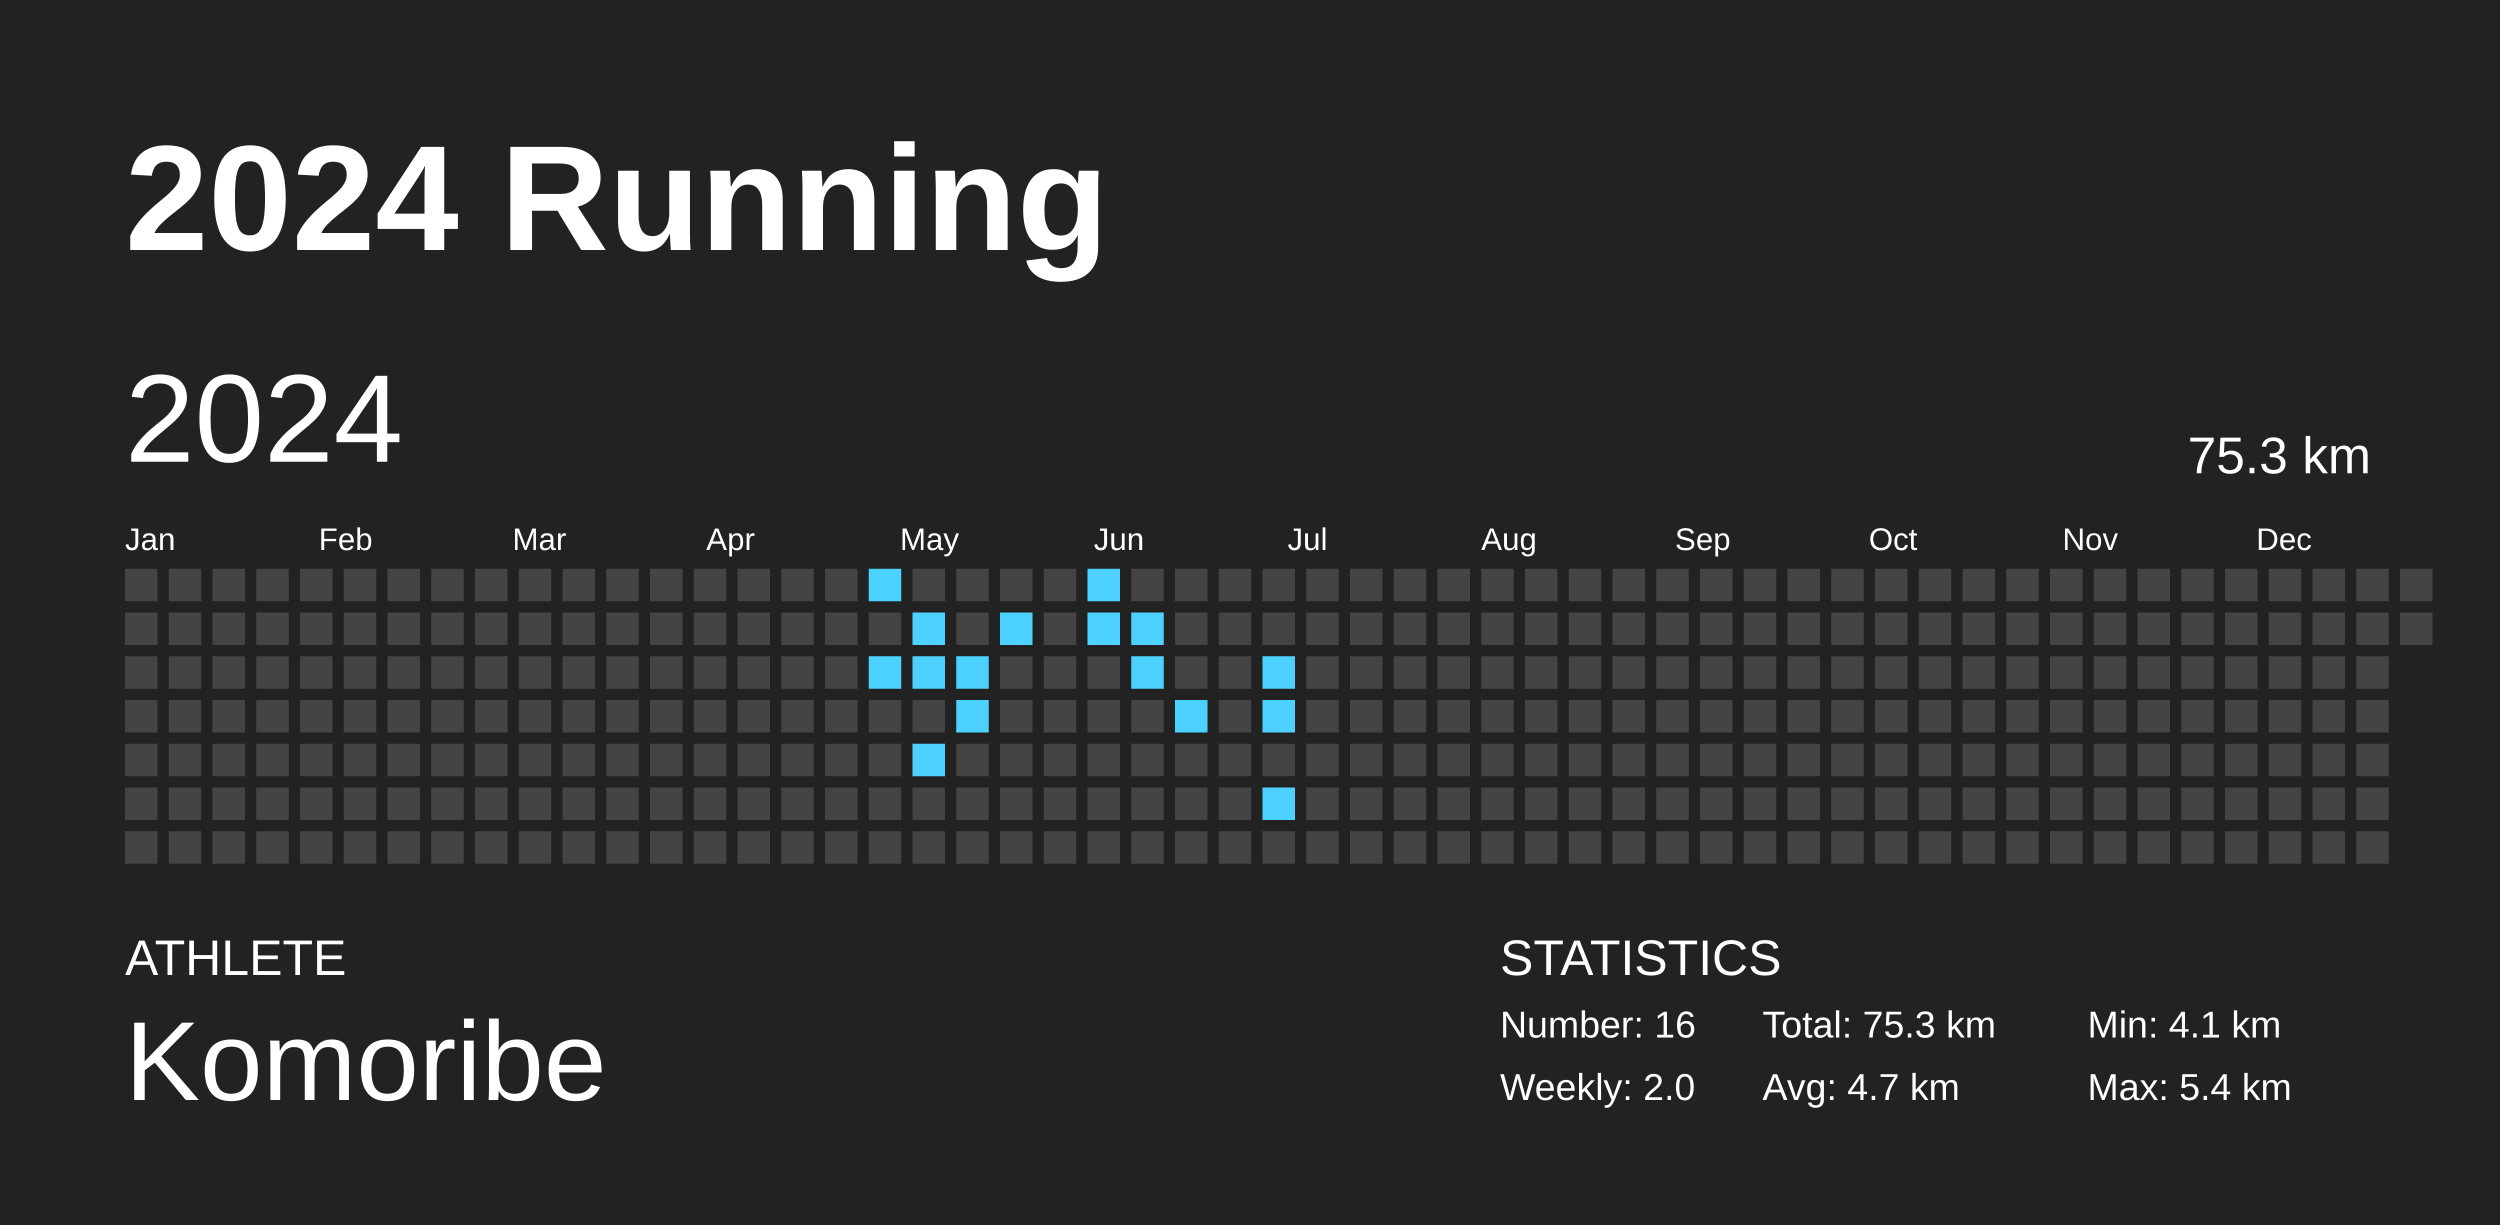
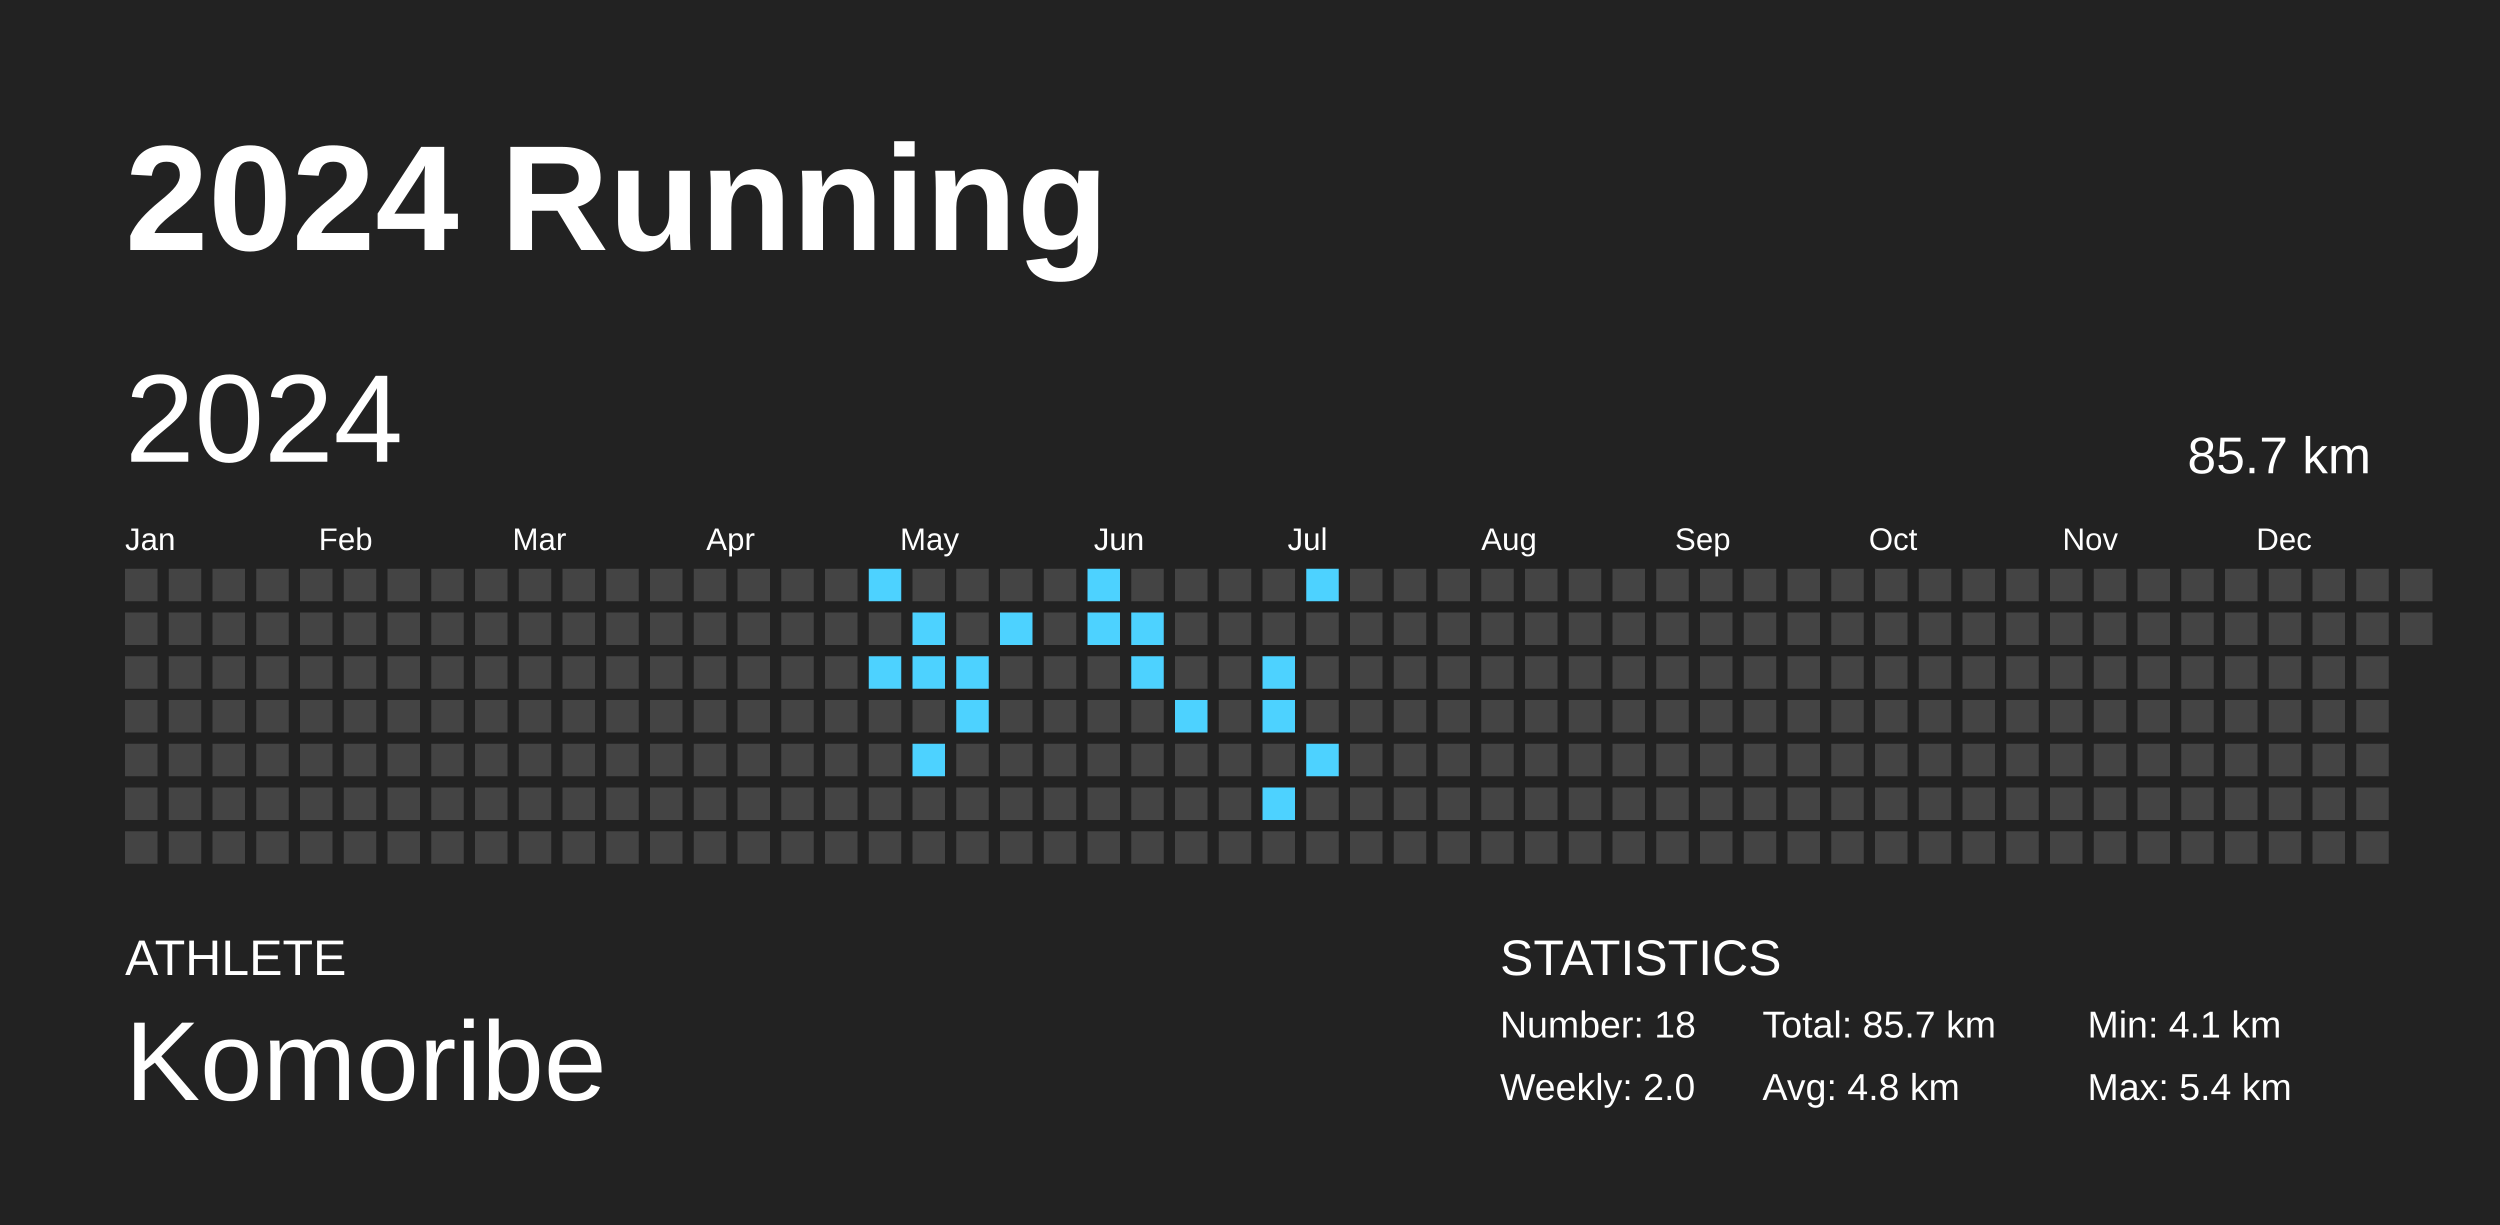
<svg xmlns="http://www.w3.org/2000/svg" baseProfile="full" height="98mm" version="1.1" viewBox="0,0,200,98" width="200mm">
  <defs />
  <rect fill="#222222" height="98" width="200" x="0" y="0" />
  <text fill="#FFFFFF" style="font-size:12px; font-family:Arial; font-weight:bold;" x="10" y="20">2024 Running</text>
  <text fill="#FFFFFF" style="font-size:4px; font-family:Arial" x="10" y="78">ATHLETE</text>
  <text fill="#FFFFFF" style="font-size:9px; font-family:Arial" x="10" y="88">Komoribe</text>
  <text fill="#FFFFFF" style="font-size:4px; font-family:Arial" x="120" y="78">STATISTICS</text>
-   <text fill="#FFFFFF" style="font-size:3px; font-family:Arial" x="120" y="83">Number: 16</text>
+   <text fill="#FFFFFF" style="font-size:3px; font-family:Arial" x="120" y="83">Number: 18</text>
  <text fill="#FFFFFF" style="font-size:3px; font-family:Arial" x="120" y="88">Weekly: 2.0</text>
-   <text fill="#FFFFFF" style="font-size:3px; font-family:Arial" x="141" y="83">Total: 75.3 km</text>
-   <text fill="#FFFFFF" style="font-size:3px; font-family:Arial" x="141" y="88">Avg: 4.7 km</text>
+   <text fill="#FFFFFF" style="font-size:3px; font-family:Arial" x="141" y="83">Total: 85.7 km</text>
+   <text fill="#FFFFFF" style="font-size:3px; font-family:Arial" x="141" y="88">Avg: 4.8 km</text>
  <text fill="#FFFFFF" style="font-size:3px; font-family:Arial" x="167" y="83">Min: 4.1 km</text>
  <text fill="#FFFFFF" style="font-size:3px; font-family:Arial" x="167" y="88">Max: 5.4 km</text>
  <text dominant-baseline="hanging" fill="#FFFFFF" style="font-size:10.0px; font-family:Arial;" x="10" y="30">2024</text>
-   <text dominant-baseline="hanging" fill="#FFFFFF" style="font-size:4.125px; font-family:Arial;" x="175" y="35">75.3 km</text>
+   <text dominant-baseline="hanging" fill="#FFFFFF" style="font-size:4.125px; font-family:Arial;" x="175" y="35">85.7 km</text>
  <text fill="#FFFFFF" style="font-size:2.5px; font-family:Arial" x="10.0" y="44">Jan</text>
  <text fill="#FFFFFF" style="font-size:2.5px; font-family:Arial" x="25.5" y="44">Feb</text>
  <text fill="#FFFFFF" style="font-size:2.5px; font-family:Arial" x="41.0" y="44">Mar</text>
  <text fill="#FFFFFF" style="font-size:2.5px; font-family:Arial" x="56.5" y="44">Apr</text>
  <text fill="#FFFFFF" style="font-size:2.5px; font-family:Arial" x="72.0" y="44">May</text>
  <text fill="#FFFFFF" style="font-size:2.5px; font-family:Arial" x="87.5" y="44">Jun</text>
  <text fill="#FFFFFF" style="font-size:2.5px; font-family:Arial" x="103.0" y="44">Jul</text>
  <text fill="#FFFFFF" style="font-size:2.5px; font-family:Arial" x="118.5" y="44">Aug</text>
  <text fill="#FFFFFF" style="font-size:2.5px; font-family:Arial" x="134.0" y="44">Sep</text>
  <text fill="#FFFFFF" style="font-size:2.5px; font-family:Arial" x="149.5" y="44">Oct</text>
  <text fill="#FFFFFF" style="font-size:2.5px; font-family:Arial" x="165.0" y="44">Nov</text>
  <text fill="#FFFFFF" style="font-size:2.5px; font-family:Arial" x="180.5" y="44">Dec</text>
  <rect fill="#444444" height="2.6" width="2.6" x="10.0" y="45.5" />
  <rect fill="#444444" height="2.6" width="2.6" x="10.0" y="49.0" />
  <rect fill="#444444" height="2.6" width="2.6" x="10.0" y="52.5" />
  <rect fill="#444444" height="2.6" width="2.6" x="10.0" y="56.0" />
  <rect fill="#444444" height="2.6" width="2.6" x="10.0" y="59.5" />
  <rect fill="#444444" height="2.6" width="2.6" x="10.0" y="63.0" />
  <rect fill="#444444" height="2.6" width="2.6" x="10.0" y="66.5" />
  <rect fill="#444444" height="2.6" width="2.6" x="13.5" y="45.5" />
  <rect fill="#444444" height="2.6" width="2.6" x="13.5" y="49.0" />
  <rect fill="#444444" height="2.6" width="2.6" x="13.5" y="52.5" />
  <rect fill="#444444" height="2.6" width="2.6" x="13.5" y="56.0" />
  <rect fill="#444444" height="2.6" width="2.6" x="13.5" y="59.5" />
  <rect fill="#444444" height="2.6" width="2.6" x="13.5" y="63.0" />
  <rect fill="#444444" height="2.6" width="2.6" x="13.5" y="66.5" />
  <rect fill="#444444" height="2.6" width="2.6" x="17.0" y="45.5" />
  <rect fill="#444444" height="2.6" width="2.6" x="17.0" y="49.0" />
  <rect fill="#444444" height="2.6" width="2.6" x="17.0" y="52.5" />
  <rect fill="#444444" height="2.6" width="2.6" x="17.0" y="56.0" />
  <rect fill="#444444" height="2.6" width="2.6" x="17.0" y="59.5" />
  <rect fill="#444444" height="2.6" width="2.6" x="17.0" y="63.0" />
  <rect fill="#444444" height="2.6" width="2.6" x="17.0" y="66.5" />
  <rect fill="#444444" height="2.6" width="2.6" x="20.5" y="45.5" />
  <rect fill="#444444" height="2.6" width="2.6" x="20.5" y="49.0" />
  <rect fill="#444444" height="2.6" width="2.6" x="20.5" y="52.5" />
  <rect fill="#444444" height="2.6" width="2.6" x="20.5" y="56.0" />
  <rect fill="#444444" height="2.6" width="2.6" x="20.5" y="59.5" />
  <rect fill="#444444" height="2.6" width="2.6" x="20.5" y="63.0" />
  <rect fill="#444444" height="2.6" width="2.6" x="20.5" y="66.5" />
  <rect fill="#444444" height="2.6" width="2.6" x="24.0" y="45.5" />
  <rect fill="#444444" height="2.6" width="2.6" x="24.0" y="49.0" />
  <rect fill="#444444" height="2.6" width="2.6" x="24.0" y="52.5" />
  <rect fill="#444444" height="2.6" width="2.6" x="24.0" y="56.0" />
  <rect fill="#444444" height="2.6" width="2.6" x="24.0" y="59.5" />
  <rect fill="#444444" height="2.6" width="2.6" x="24.0" y="63.0" />
  <rect fill="#444444" height="2.6" width="2.6" x="24.0" y="66.5" />
  <rect fill="#444444" height="2.6" width="2.6" x="27.5" y="45.5" />
  <rect fill="#444444" height="2.6" width="2.6" x="27.5" y="49.0" />
  <rect fill="#444444" height="2.6" width="2.6" x="27.5" y="52.5" />
  <rect fill="#444444" height="2.6" width="2.6" x="27.5" y="56.0" />
  <rect fill="#444444" height="2.6" width="2.6" x="27.5" y="59.5" />
  <rect fill="#444444" height="2.6" width="2.6" x="27.5" y="63.0" />
  <rect fill="#444444" height="2.6" width="2.6" x="27.5" y="66.5" />
  <rect fill="#444444" height="2.6" width="2.6" x="31.0" y="45.5" />
  <rect fill="#444444" height="2.6" width="2.6" x="31.0" y="49.0" />
  <rect fill="#444444" height="2.6" width="2.6" x="31.0" y="52.5" />
  <rect fill="#444444" height="2.6" width="2.6" x="31.0" y="56.0" />
  <rect fill="#444444" height="2.6" width="2.6" x="31.0" y="59.5" />
  <rect fill="#444444" height="2.6" width="2.6" x="31.0" y="63.0" />
  <rect fill="#444444" height="2.6" width="2.6" x="31.0" y="66.5" />
  <rect fill="#444444" height="2.6" width="2.6" x="34.5" y="45.5" />
  <rect fill="#444444" height="2.6" width="2.6" x="34.5" y="49.0" />
  <rect fill="#444444" height="2.6" width="2.6" x="34.5" y="52.5" />
  <rect fill="#444444" height="2.6" width="2.6" x="34.5" y="56.0" />
  <rect fill="#444444" height="2.6" width="2.6" x="34.5" y="59.5" />
  <rect fill="#444444" height="2.6" width="2.6" x="34.5" y="63.0" />
  <rect fill="#444444" height="2.6" width="2.6" x="34.5" y="66.5" />
  <rect fill="#444444" height="2.6" width="2.6" x="38.0" y="45.5" />
  <rect fill="#444444" height="2.6" width="2.6" x="38.0" y="49.0" />
  <rect fill="#444444" height="2.6" width="2.6" x="38.0" y="52.5" />
  <rect fill="#444444" height="2.6" width="2.6" x="38.0" y="56.0" />
  <rect fill="#444444" height="2.6" width="2.6" x="38.0" y="59.5" />
  <rect fill="#444444" height="2.6" width="2.6" x="38.0" y="63.0" />
  <rect fill="#444444" height="2.6" width="2.6" x="38.0" y="66.5" />
  <rect fill="#444444" height="2.6" width="2.6" x="41.5" y="45.5" />
  <rect fill="#444444" height="2.6" width="2.6" x="41.5" y="49.0" />
  <rect fill="#444444" height="2.6" width="2.6" x="41.5" y="52.5" />
  <rect fill="#444444" height="2.6" width="2.6" x="41.5" y="56.0" />
  <rect fill="#444444" height="2.6" width="2.6" x="41.5" y="59.5" />
  <rect fill="#444444" height="2.6" width="2.6" x="41.5" y="63.0" />
  <rect fill="#444444" height="2.6" width="2.6" x="41.5" y="66.5" />
  <rect fill="#444444" height="2.6" width="2.6" x="45.0" y="45.5" />
  <rect fill="#444444" height="2.6" width="2.6" x="45.0" y="49.0" />
  <rect fill="#444444" height="2.6" width="2.6" x="45.0" y="52.5" />
  <rect fill="#444444" height="2.6" width="2.6" x="45.0" y="56.0" />
  <rect fill="#444444" height="2.6" width="2.6" x="45.0" y="59.5" />
  <rect fill="#444444" height="2.6" width="2.6" x="45.0" y="63.0" />
  <rect fill="#444444" height="2.6" width="2.6" x="45.0" y="66.5" />
  <rect fill="#444444" height="2.6" width="2.6" x="48.5" y="45.5" />
  <rect fill="#444444" height="2.6" width="2.6" x="48.5" y="49.0" />
  <rect fill="#444444" height="2.6" width="2.6" x="48.5" y="52.5" />
  <rect fill="#444444" height="2.6" width="2.6" x="48.5" y="56.0" />
  <rect fill="#444444" height="2.6" width="2.6" x="48.5" y="59.5" />
  <rect fill="#444444" height="2.6" width="2.6" x="48.5" y="63.0" />
  <rect fill="#444444" height="2.6" width="2.6" x="48.5" y="66.5" />
  <rect fill="#444444" height="2.6" width="2.6" x="52.0" y="45.5" />
  <rect fill="#444444" height="2.6" width="2.6" x="52.0" y="49.0" />
  <rect fill="#444444" height="2.6" width="2.6" x="52.0" y="52.5" />
  <rect fill="#444444" height="2.6" width="2.6" x="52.0" y="56.0" />
  <rect fill="#444444" height="2.6" width="2.6" x="52.0" y="59.5" />
  <rect fill="#444444" height="2.6" width="2.6" x="52.0" y="63.0" />
  <rect fill="#444444" height="2.6" width="2.6" x="52.0" y="66.5" />
  <rect fill="#444444" height="2.6" width="2.6" x="55.5" y="45.5" />
  <rect fill="#444444" height="2.6" width="2.6" x="55.5" y="49.0" />
  <rect fill="#444444" height="2.6" width="2.6" x="55.5" y="52.5" />
  <rect fill="#444444" height="2.6" width="2.6" x="55.5" y="56.0" />
  <rect fill="#444444" height="2.6" width="2.6" x="55.5" y="59.5" />
  <rect fill="#444444" height="2.6" width="2.6" x="55.5" y="63.0" />
  <rect fill="#444444" height="2.6" width="2.6" x="55.5" y="66.5" />
  <rect fill="#444444" height="2.6" width="2.6" x="59.0" y="45.5" />
  <rect fill="#444444" height="2.6" width="2.6" x="59.0" y="49.0" />
  <rect fill="#444444" height="2.6" width="2.6" x="59.0" y="52.5" />
  <rect fill="#444444" height="2.6" width="2.6" x="59.0" y="56.0" />
  <rect fill="#444444" height="2.6" width="2.6" x="59.0" y="59.5" />
  <rect fill="#444444" height="2.6" width="2.6" x="59.0" y="63.0" />
  <rect fill="#444444" height="2.6" width="2.6" x="59.0" y="66.5" />
  <rect fill="#444444" height="2.6" width="2.6" x="62.5" y="45.5" />
  <rect fill="#444444" height="2.6" width="2.6" x="62.5" y="49.0" />
  <rect fill="#444444" height="2.6" width="2.6" x="62.5" y="52.5" />
  <rect fill="#444444" height="2.6" width="2.6" x="62.5" y="56.0" />
  <rect fill="#444444" height="2.6" width="2.6" x="62.5" y="59.5" />
  <rect fill="#444444" height="2.6" width="2.6" x="62.5" y="63.0" />
  <rect fill="#444444" height="2.6" width="2.6" x="62.5" y="66.5" />
  <rect fill="#444444" height="2.6" width="2.6" x="66.0" y="45.5" />
  <rect fill="#444444" height="2.6" width="2.6" x="66.0" y="49.0" />
  <rect fill="#444444" height="2.6" width="2.6" x="66.0" y="52.5" />
  <rect fill="#444444" height="2.6" width="2.6" x="66.0" y="56.0" />
  <rect fill="#444444" height="2.6" width="2.6" x="66.0" y="59.5" />
  <rect fill="#444444" height="2.6" width="2.6" x="66.0" y="63.0" />
  <rect fill="#444444" height="2.6" width="2.6" x="66.0" y="66.5" />
  <rect fill="#4dd2ff" height="2.6" width="2.6" x="69.5" y="45.5" />
  <rect fill="#444444" height="2.6" width="2.6" x="69.5" y="49.0" />
  <rect fill="#4dd2ff" height="2.6" width="2.6" x="69.5" y="52.5" />
  <rect fill="#444444" height="2.6" width="2.6" x="69.5" y="56.0" />
  <rect fill="#444444" height="2.6" width="2.6" x="69.5" y="59.5" />
  <rect fill="#444444" height="2.6" width="2.6" x="69.5" y="63.0" />
  <rect fill="#444444" height="2.6" width="2.6" x="69.5" y="66.5" />
  <rect fill="#444444" height="2.6" width="2.6" x="73.0" y="45.5" />
  <rect fill="#4dd2ff" height="2.6" width="2.6" x="73.0" y="49.0" />
  <rect fill="#4dd2ff" height="2.6" width="2.6" x="73.0" y="52.5" />
  <rect fill="#444444" height="2.6" width="2.6" x="73.0" y="56.0" />
  <rect fill="#4dd2ff" height="2.6" width="2.6" x="73.0" y="59.5" />
  <rect fill="#444444" height="2.6" width="2.6" x="73.0" y="63.0" />
  <rect fill="#444444" height="2.6" width="2.6" x="73.0" y="66.5" />
  <rect fill="#444444" height="2.6" width="2.6" x="76.5" y="45.5" />
  <rect fill="#444444" height="2.6" width="2.6" x="76.5" y="49.0" />
  <rect fill="#4dd2ff" height="2.6" width="2.6" x="76.5" y="52.5" />
  <rect fill="#4dd2ff" height="2.6" width="2.6" x="76.5" y="56.0" />
  <rect fill="#444444" height="2.6" width="2.6" x="76.5" y="59.5" />
  <rect fill="#444444" height="2.6" width="2.6" x="76.5" y="63.0" />
  <rect fill="#444444" height="2.6" width="2.6" x="76.5" y="66.5" />
  <rect fill="#444444" height="2.6" width="2.6" x="80.0" y="45.5" />
  <rect fill="#4dd2ff" height="2.6" width="2.6" x="80.0" y="49.0" />
  <rect fill="#444444" height="2.6" width="2.6" x="80.0" y="52.5" />
  <rect fill="#444444" height="2.6" width="2.6" x="80.0" y="56.0" />
  <rect fill="#444444" height="2.6" width="2.6" x="80.0" y="59.5" />
  <rect fill="#444444" height="2.6" width="2.6" x="80.0" y="63.0" />
  <rect fill="#444444" height="2.6" width="2.6" x="80.0" y="66.5" />
  <rect fill="#444444" height="2.6" width="2.6" x="83.5" y="45.5" />
  <rect fill="#444444" height="2.6" width="2.6" x="83.5" y="49.0" />
  <rect fill="#444444" height="2.6" width="2.6" x="83.5" y="52.5" />
  <rect fill="#444444" height="2.6" width="2.6" x="83.5" y="56.0" />
  <rect fill="#444444" height="2.6" width="2.6" x="83.5" y="59.5" />
  <rect fill="#444444" height="2.6" width="2.6" x="83.5" y="63.0" />
  <rect fill="#444444" height="2.6" width="2.6" x="83.5" y="66.5" />
  <rect fill="#4dd2ff" height="2.6" width="2.6" x="87.0" y="45.5" />
  <rect fill="#4dd2ff" height="2.6" width="2.6" x="87.0" y="49.0" />
  <rect fill="#444444" height="2.6" width="2.6" x="87.0" y="52.5" />
  <rect fill="#444444" height="2.6" width="2.6" x="87.0" y="56.0" />
  <rect fill="#444444" height="2.6" width="2.6" x="87.0" y="59.5" />
  <rect fill="#444444" height="2.6" width="2.6" x="87.0" y="63.0" />
  <rect fill="#444444" height="2.6" width="2.6" x="87.0" y="66.5" />
  <rect fill="#444444" height="2.6" width="2.6" x="90.5" y="45.5" />
  <rect fill="#4dd2ff" height="2.6" width="2.6" x="90.5" y="49.0" />
  <rect fill="#4dd2ff" height="2.6" width="2.6" x="90.5" y="52.5" />
  <rect fill="#444444" height="2.6" width="2.6" x="90.5" y="56.0" />
  <rect fill="#444444" height="2.6" width="2.6" x="90.5" y="59.5" />
  <rect fill="#444444" height="2.6" width="2.6" x="90.5" y="63.0" />
  <rect fill="#444444" height="2.6" width="2.6" x="90.5" y="66.5" />
  <rect fill="#444444" height="2.6" width="2.6" x="94.0" y="45.5" />
  <rect fill="#444444" height="2.6" width="2.6" x="94.0" y="49.0" />
  <rect fill="#444444" height="2.6" width="2.6" x="94.0" y="52.5" />
  <rect fill="#4dd2ff" height="2.6" width="2.6" x="94.0" y="56.0" />
  <rect fill="#444444" height="2.6" width="2.6" x="94.0" y="59.5" />
  <rect fill="#444444" height="2.6" width="2.6" x="94.0" y="63.0" />
  <rect fill="#444444" height="2.6" width="2.6" x="94.0" y="66.5" />
  <rect fill="#444444" height="2.6" width="2.6" x="97.5" y="45.5" />
  <rect fill="#444444" height="2.6" width="2.6" x="97.5" y="49.0" />
  <rect fill="#444444" height="2.6" width="2.6" x="97.5" y="52.5" />
  <rect fill="#444444" height="2.6" width="2.6" x="97.5" y="56.0" />
  <rect fill="#444444" height="2.6" width="2.6" x="97.5" y="59.5" />
  <rect fill="#444444" height="2.6" width="2.6" x="97.5" y="63.0" />
  <rect fill="#444444" height="2.6" width="2.6" x="97.5" y="66.5" />
  <rect fill="#444444" height="2.6" width="2.6" x="101.0" y="45.5" />
  <rect fill="#444444" height="2.6" width="2.6" x="101.0" y="49.0" />
  <rect fill="#4dd2ff" height="2.6" width="2.6" x="101.0" y="52.5" />
  <rect fill="#4dd2ff" height="2.6" width="2.6" x="101.0" y="56.0" />
  <rect fill="#444444" height="2.6" width="2.6" x="101.0" y="59.5" />
  <rect fill="#4dd2ff" height="2.6" width="2.6" x="101.0" y="63.0" />
  <rect fill="#444444" height="2.6" width="2.6" x="101.0" y="66.5" />
-   <rect fill="#444444" height="2.6" width="2.6" x="104.5" y="45.5" />
+   <rect fill="#4dd2ff" height="2.6" width="2.6" x="104.5" y="45.5" />
  <rect fill="#444444" height="2.6" width="2.6" x="104.5" y="49.0" />
  <rect fill="#444444" height="2.6" width="2.6" x="104.5" y="52.5" />
  <rect fill="#444444" height="2.6" width="2.6" x="104.5" y="56.0" />
-   <rect fill="#444444" height="2.6" width="2.6" x="104.5" y="59.5" />
+   <rect fill="#4dd2ff" height="2.6" width="2.6" x="104.5" y="59.5" />
  <rect fill="#444444" height="2.6" width="2.6" x="104.5" y="63.0" />
  <rect fill="#444444" height="2.6" width="2.6" x="104.5" y="66.5" />
  <rect fill="#444444" height="2.6" width="2.6" x="108.0" y="45.5" />
  <rect fill="#444444" height="2.6" width="2.6" x="108.0" y="49.0" />
  <rect fill="#444444" height="2.6" width="2.6" x="108.0" y="52.5" />
  <rect fill="#444444" height="2.6" width="2.6" x="108.0" y="56.0" />
  <rect fill="#444444" height="2.6" width="2.6" x="108.0" y="59.5" />
  <rect fill="#444444" height="2.6" width="2.6" x="108.0" y="63.0" />
  <rect fill="#444444" height="2.6" width="2.6" x="108.0" y="66.5" />
  <rect fill="#444444" height="2.6" width="2.6" x="111.5" y="45.5" />
  <rect fill="#444444" height="2.6" width="2.6" x="111.5" y="49.0" />
  <rect fill="#444444" height="2.6" width="2.6" x="111.5" y="52.5" />
  <rect fill="#444444" height="2.6" width="2.6" x="111.5" y="56.0" />
  <rect fill="#444444" height="2.6" width="2.6" x="111.5" y="59.5" />
  <rect fill="#444444" height="2.6" width="2.6" x="111.5" y="63.0" />
  <rect fill="#444444" height="2.6" width="2.6" x="111.5" y="66.5" />
  <rect fill="#444444" height="2.6" width="2.6" x="115.0" y="45.5" />
  <rect fill="#444444" height="2.6" width="2.6" x="115.0" y="49.0" />
  <rect fill="#444444" height="2.6" width="2.6" x="115.0" y="52.5" />
  <rect fill="#444444" height="2.6" width="2.6" x="115.0" y="56.0" />
  <rect fill="#444444" height="2.6" width="2.6" x="115.0" y="59.5" />
  <rect fill="#444444" height="2.6" width="2.6" x="115.0" y="63.0" />
  <rect fill="#444444" height="2.6" width="2.6" x="115.0" y="66.5" />
  <rect fill="#444444" height="2.6" width="2.6" x="118.5" y="45.5" />
  <rect fill="#444444" height="2.6" width="2.6" x="118.5" y="49.0" />
  <rect fill="#444444" height="2.6" width="2.6" x="118.5" y="52.5" />
  <rect fill="#444444" height="2.6" width="2.6" x="118.5" y="56.0" />
  <rect fill="#444444" height="2.6" width="2.6" x="118.5" y="59.5" />
  <rect fill="#444444" height="2.6" width="2.6" x="118.5" y="63.0" />
  <rect fill="#444444" height="2.6" width="2.6" x="118.5" y="66.5" />
  <rect fill="#444444" height="2.6" width="2.6" x="122.0" y="45.5" />
  <rect fill="#444444" height="2.6" width="2.6" x="122.0" y="49.0" />
  <rect fill="#444444" height="2.6" width="2.6" x="122.0" y="52.5" />
  <rect fill="#444444" height="2.6" width="2.6" x="122.0" y="56.0" />
  <rect fill="#444444" height="2.6" width="2.6" x="122.0" y="59.5" />
  <rect fill="#444444" height="2.6" width="2.6" x="122.0" y="63.0" />
  <rect fill="#444444" height="2.6" width="2.6" x="122.0" y="66.5" />
  <rect fill="#444444" height="2.6" width="2.6" x="125.5" y="45.5" />
  <rect fill="#444444" height="2.6" width="2.6" x="125.5" y="49.0" />
  <rect fill="#444444" height="2.6" width="2.6" x="125.5" y="52.5" />
  <rect fill="#444444" height="2.6" width="2.6" x="125.5" y="56.0" />
  <rect fill="#444444" height="2.6" width="2.6" x="125.5" y="59.5" />
  <rect fill="#444444" height="2.6" width="2.6" x="125.5" y="63.0" />
  <rect fill="#444444" height="2.6" width="2.6" x="125.5" y="66.5" />
  <rect fill="#444444" height="2.6" width="2.6" x="129.0" y="45.5" />
  <rect fill="#444444" height="2.6" width="2.6" x="129.0" y="49.0" />
  <rect fill="#444444" height="2.6" width="2.6" x="129.0" y="52.5" />
  <rect fill="#444444" height="2.6" width="2.6" x="129.0" y="56.0" />
  <rect fill="#444444" height="2.6" width="2.6" x="129.0" y="59.5" />
  <rect fill="#444444" height="2.6" width="2.6" x="129.0" y="63.0" />
  <rect fill="#444444" height="2.6" width="2.6" x="129.0" y="66.5" />
  <rect fill="#444444" height="2.6" width="2.6" x="132.5" y="45.5" />
  <rect fill="#444444" height="2.6" width="2.6" x="132.5" y="49.0" />
  <rect fill="#444444" height="2.6" width="2.6" x="132.5" y="52.5" />
  <rect fill="#444444" height="2.6" width="2.6" x="132.5" y="56.0" />
  <rect fill="#444444" height="2.6" width="2.6" x="132.5" y="59.5" />
  <rect fill="#444444" height="2.6" width="2.6" x="132.5" y="63.0" />
  <rect fill="#444444" height="2.6" width="2.6" x="132.5" y="66.5" />
  <rect fill="#444444" height="2.6" width="2.6" x="136.0" y="45.5" />
  <rect fill="#444444" height="2.6" width="2.6" x="136.0" y="49.0" />
  <rect fill="#444444" height="2.6" width="2.6" x="136.0" y="52.5" />
  <rect fill="#444444" height="2.6" width="2.6" x="136.0" y="56.0" />
  <rect fill="#444444" height="2.6" width="2.6" x="136.0" y="59.5" />
  <rect fill="#444444" height="2.6" width="2.6" x="136.0" y="63.0" />
  <rect fill="#444444" height="2.6" width="2.6" x="136.0" y="66.5" />
  <rect fill="#444444" height="2.6" width="2.6" x="139.5" y="45.5" />
  <rect fill="#444444" height="2.6" width="2.6" x="139.5" y="49.0" />
  <rect fill="#444444" height="2.6" width="2.6" x="139.5" y="52.5" />
  <rect fill="#444444" height="2.6" width="2.6" x="139.5" y="56.0" />
  <rect fill="#444444" height="2.6" width="2.6" x="139.5" y="59.5" />
  <rect fill="#444444" height="2.6" width="2.6" x="139.5" y="63.0" />
  <rect fill="#444444" height="2.6" width="2.6" x="139.5" y="66.5" />
  <rect fill="#444444" height="2.6" width="2.6" x="143.0" y="45.5" />
  <rect fill="#444444" height="2.6" width="2.6" x="143.0" y="49.0" />
  <rect fill="#444444" height="2.6" width="2.6" x="143.0" y="52.5" />
  <rect fill="#444444" height="2.6" width="2.6" x="143.0" y="56.0" />
  <rect fill="#444444" height="2.6" width="2.6" x="143.0" y="59.5" />
  <rect fill="#444444" height="2.6" width="2.6" x="143.0" y="63.0" />
  <rect fill="#444444" height="2.6" width="2.6" x="143.0" y="66.5" />
  <rect fill="#444444" height="2.6" width="2.6" x="146.5" y="45.5" />
  <rect fill="#444444" height="2.6" width="2.6" x="146.5" y="49.0" />
  <rect fill="#444444" height="2.6" width="2.6" x="146.5" y="52.5" />
  <rect fill="#444444" height="2.6" width="2.6" x="146.5" y="56.0" />
  <rect fill="#444444" height="2.6" width="2.6" x="146.5" y="59.5" />
  <rect fill="#444444" height="2.6" width="2.6" x="146.5" y="63.0" />
  <rect fill="#444444" height="2.6" width="2.6" x="146.5" y="66.5" />
  <rect fill="#444444" height="2.6" width="2.6" x="150.0" y="45.5" />
  <rect fill="#444444" height="2.6" width="2.6" x="150.0" y="49.0" />
  <rect fill="#444444" height="2.6" width="2.6" x="150.0" y="52.5" />
  <rect fill="#444444" height="2.6" width="2.6" x="150.0" y="56.0" />
  <rect fill="#444444" height="2.6" width="2.6" x="150.0" y="59.5" />
  <rect fill="#444444" height="2.6" width="2.6" x="150.0" y="63.0" />
  <rect fill="#444444" height="2.6" width="2.6" x="150.0" y="66.5" />
  <rect fill="#444444" height="2.6" width="2.6" x="153.5" y="45.5" />
  <rect fill="#444444" height="2.6" width="2.6" x="153.5" y="49.0" />
  <rect fill="#444444" height="2.6" width="2.6" x="153.5" y="52.5" />
  <rect fill="#444444" height="2.6" width="2.6" x="153.5" y="56.0" />
  <rect fill="#444444" height="2.6" width="2.6" x="153.5" y="59.5" />
  <rect fill="#444444" height="2.6" width="2.6" x="153.5" y="63.0" />
  <rect fill="#444444" height="2.6" width="2.6" x="153.5" y="66.5" />
  <rect fill="#444444" height="2.6" width="2.6" x="157.0" y="45.5" />
  <rect fill="#444444" height="2.6" width="2.6" x="157.0" y="49.0" />
  <rect fill="#444444" height="2.6" width="2.6" x="157.0" y="52.5" />
  <rect fill="#444444" height="2.6" width="2.6" x="157.0" y="56.0" />
  <rect fill="#444444" height="2.6" width="2.6" x="157.0" y="59.5" />
  <rect fill="#444444" height="2.6" width="2.6" x="157.0" y="63.0" />
  <rect fill="#444444" height="2.6" width="2.6" x="157.0" y="66.5" />
  <rect fill="#444444" height="2.6" width="2.6" x="160.5" y="45.5" />
  <rect fill="#444444" height="2.6" width="2.6" x="160.5" y="49.0" />
  <rect fill="#444444" height="2.6" width="2.6" x="160.5" y="52.5" />
  <rect fill="#444444" height="2.6" width="2.6" x="160.5" y="56.0" />
  <rect fill="#444444" height="2.6" width="2.6" x="160.5" y="59.5" />
  <rect fill="#444444" height="2.6" width="2.6" x="160.5" y="63.0" />
  <rect fill="#444444" height="2.6" width="2.6" x="160.5" y="66.5" />
  <rect fill="#444444" height="2.6" width="2.6" x="164.0" y="45.5" />
  <rect fill="#444444" height="2.6" width="2.6" x="164.0" y="49.0" />
  <rect fill="#444444" height="2.6" width="2.6" x="164.0" y="52.5" />
  <rect fill="#444444" height="2.6" width="2.6" x="164.0" y="56.0" />
  <rect fill="#444444" height="2.6" width="2.6" x="164.0" y="59.5" />
  <rect fill="#444444" height="2.6" width="2.6" x="164.0" y="63.0" />
  <rect fill="#444444" height="2.6" width="2.6" x="164.0" y="66.5" />
  <rect fill="#444444" height="2.6" width="2.6" x="167.5" y="45.5" />
  <rect fill="#444444" height="2.6" width="2.6" x="167.5" y="49.0" />
  <rect fill="#444444" height="2.6" width="2.6" x="167.5" y="52.5" />
  <rect fill="#444444" height="2.6" width="2.6" x="167.5" y="56.0" />
  <rect fill="#444444" height="2.6" width="2.6" x="167.5" y="59.5" />
  <rect fill="#444444" height="2.6" width="2.6" x="167.5" y="63.0" />
  <rect fill="#444444" height="2.6" width="2.6" x="167.5" y="66.5" />
  <rect fill="#444444" height="2.6" width="2.6" x="171.0" y="45.5" />
  <rect fill="#444444" height="2.6" width="2.6" x="171.0" y="49.0" />
  <rect fill="#444444" height="2.6" width="2.6" x="171.0" y="52.5" />
  <rect fill="#444444" height="2.6" width="2.6" x="171.0" y="56.0" />
  <rect fill="#444444" height="2.6" width="2.6" x="171.0" y="59.5" />
  <rect fill="#444444" height="2.6" width="2.6" x="171.0" y="63.0" />
  <rect fill="#444444" height="2.6" width="2.6" x="171.0" y="66.5" />
  <rect fill="#444444" height="2.6" width="2.6" x="174.5" y="45.5" />
  <rect fill="#444444" height="2.6" width="2.6" x="174.5" y="49.0" />
  <rect fill="#444444" height="2.6" width="2.6" x="174.5" y="52.5" />
  <rect fill="#444444" height="2.6" width="2.6" x="174.5" y="56.0" />
  <rect fill="#444444" height="2.6" width="2.6" x="174.5" y="59.5" />
  <rect fill="#444444" height="2.6" width="2.6" x="174.5" y="63.0" />
  <rect fill="#444444" height="2.6" width="2.6" x="174.5" y="66.5" />
  <rect fill="#444444" height="2.6" width="2.6" x="178.0" y="45.5" />
  <rect fill="#444444" height="2.6" width="2.6" x="178.0" y="49.0" />
  <rect fill="#444444" height="2.6" width="2.6" x="178.0" y="52.5" />
  <rect fill="#444444" height="2.6" width="2.6" x="178.0" y="56.0" />
  <rect fill="#444444" height="2.6" width="2.6" x="178.0" y="59.5" />
  <rect fill="#444444" height="2.6" width="2.6" x="178.0" y="63.0" />
  <rect fill="#444444" height="2.6" width="2.6" x="178.0" y="66.5" />
  <rect fill="#444444" height="2.6" width="2.6" x="181.5" y="45.5" />
  <rect fill="#444444" height="2.6" width="2.6" x="181.5" y="49.0" />
  <rect fill="#444444" height="2.6" width="2.6" x="181.5" y="52.5" />
  <rect fill="#444444" height="2.6" width="2.6" x="181.5" y="56.0" />
  <rect fill="#444444" height="2.6" width="2.6" x="181.5" y="59.5" />
  <rect fill="#444444" height="2.6" width="2.6" x="181.5" y="63.0" />
  <rect fill="#444444" height="2.6" width="2.6" x="181.5" y="66.5" />
  <rect fill="#444444" height="2.6" width="2.6" x="185.0" y="45.5" />
  <rect fill="#444444" height="2.6" width="2.6" x="185.0" y="49.0" />
  <rect fill="#444444" height="2.6" width="2.6" x="185.0" y="52.5" />
  <rect fill="#444444" height="2.6" width="2.6" x="185.0" y="56.0" />
  <rect fill="#444444" height="2.6" width="2.6" x="185.0" y="59.5" />
  <rect fill="#444444" height="2.6" width="2.6" x="185.0" y="63.0" />
  <rect fill="#444444" height="2.6" width="2.6" x="185.0" y="66.5" />
  <rect fill="#444444" height="2.6" width="2.6" x="188.5" y="45.5" />
  <rect fill="#444444" height="2.6" width="2.6" x="188.5" y="49.0" />
  <rect fill="#444444" height="2.6" width="2.6" x="188.5" y="52.5" />
  <rect fill="#444444" height="2.6" width="2.6" x="188.5" y="56.0" />
  <rect fill="#444444" height="2.6" width="2.6" x="188.5" y="59.5" />
  <rect fill="#444444" height="2.6" width="2.6" x="188.5" y="63.0" />
  <rect fill="#444444" height="2.6" width="2.6" x="188.5" y="66.5" />
  <rect fill="#444444" height="2.6" width="2.6" x="192.0" y="45.5" />
  <rect fill="#444444" height="2.6" width="2.6" x="192.0" y="49.0" />
</svg>
